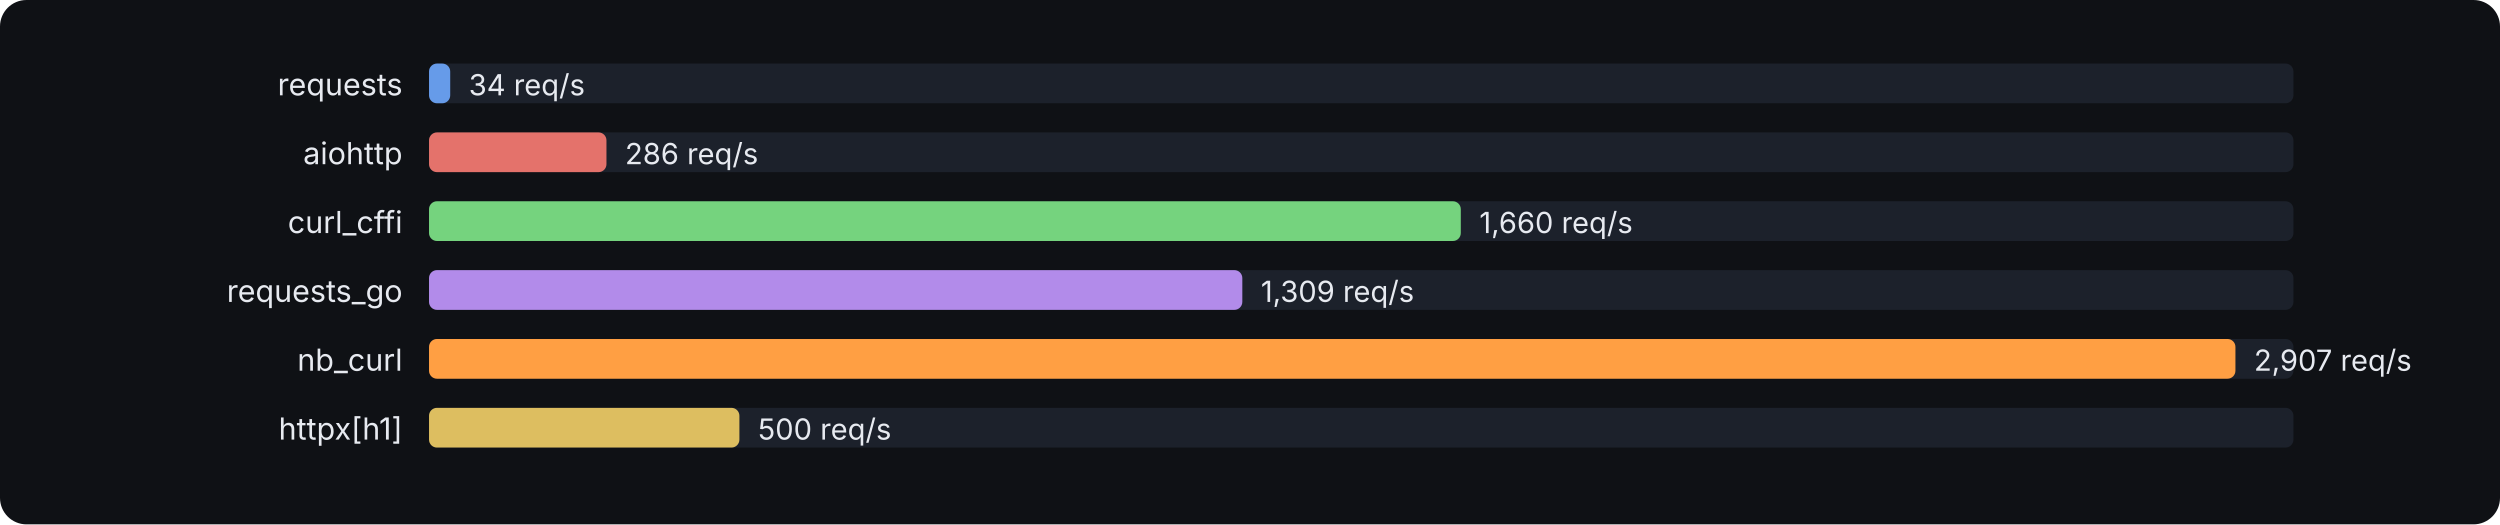
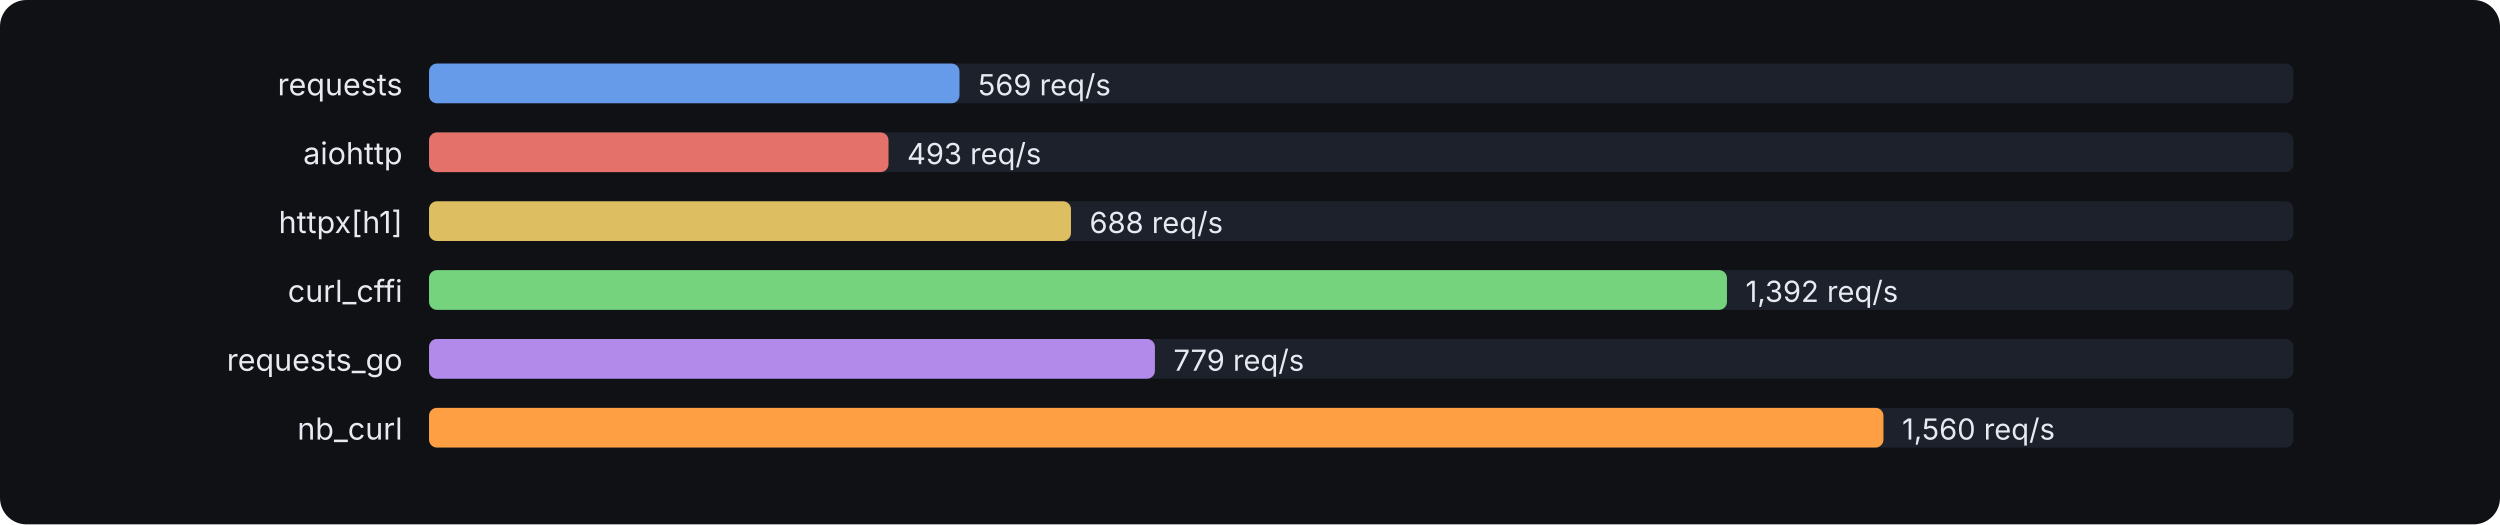
<svg xmlns="http://www.w3.org/2000/svg" viewBox="-12 -12 944 198" width="944" height="198" role="img" font-family="-apple-system, BlinkMacSystemFont, 'Segoe UI', 'PingFang SC', 'Microsoft YaHei', sans-serif">
  <rect x="-12" y="-12" width="944" height="198" fill="#0f1115" rx="10" />
  <text x="140" y="24" fill="#e7eaf0" font-size="11.5" text-anchor="end">requests</text>
  <rect x="150" y="12" width="704" height="15" fill="#1c212b" rx="3" />
-   <rect x="150" y="12" width="8.0" height="15" fill="#6ea8fe" rx="3" opacity="0.9" />
-   <text x="165.0" y="24" fill="#e7eaf0" font-size="11">34 req/s</text>
+   <rect x="150" y="12" width="200.3" height="15" fill="#6ea8fe" rx="3" opacity="0.9" />
+   <text x="357.3" y="24" fill="#e7eaf0" font-size="11">569 req/s</text>
  <text x="140" y="50" fill="#e7eaf0" font-size="11.5" text-anchor="end">aiohttp</text>
  <rect x="150" y="38" width="704" height="15" fill="#1c212b" rx="3" />
-   <rect x="150" y="38" width="67.0" height="15" fill="#f97b72" rx="3" opacity="0.9" />
-   <text x="224.0" y="50" fill="#e7eaf0" font-size="11">286 req/s</text>
-   <text x="140" y="76" fill="#e7eaf0" font-size="11.5" text-anchor="end">curl_cffi</text>
+   <rect x="150" y="38" width="173.5" height="15" fill="#f97b72" rx="3" opacity="0.9" />
+   <text x="330.5" y="50" fill="#e7eaf0" font-size="11">493 req/s</text>
+   <text x="140" y="76" fill="#e7eaf0" font-size="11.5" text-anchor="end">httpx[h1]</text>
  <rect x="150" y="64" width="704" height="15" fill="#1c212b" rx="3" />
-   <rect x="150" y="64" width="389.6" height="15" fill="#7ee787" rx="3" opacity="0.9" />
-   <text x="546.6" y="76" fill="#e7eaf0" font-size="11">1,660 req/s</text>
-   <text x="140" y="102" fill="#e7eaf0" font-size="11.5" text-anchor="end">requests_go</text>
+   <rect x="150" y="64" width="242.4" height="15" fill="#f2cf66" rx="3" opacity="0.9" />
+   <text x="399.4" y="76" fill="#e7eaf0" font-size="11">688 req/s</text>
+   <text x="140" y="102" fill="#e7eaf0" font-size="11.5" text-anchor="end">curl_cffi</text>
  <rect x="150" y="90" width="704" height="15" fill="#1c212b" rx="3" />
-   <rect x="150" y="90" width="307.1" height="15" fill="#c297ff" rx="3" opacity="0.9" />
-   <text x="464.1" y="102" fill="#e7eaf0" font-size="11">1,309 req/s</text>
-   <text x="140" y="128" fill="#e7eaf0" font-size="11.5" text-anchor="end">nb_curl</text>
+   <rect x="150" y="90" width="490.1" height="15" fill="#7ee787" rx="3" opacity="0.9" />
+   <text x="647.1" y="102" fill="#e7eaf0" font-size="11">1,392 req/s</text>
+   <text x="140" y="128" fill="#e7eaf0" font-size="11.5" text-anchor="end">requests_go</text>
  <rect x="150" y="116" width="704" height="15" fill="#1c212b" rx="3" />
-   <rect x="150" y="116" width="682.1" height="15" fill="#ff9f43" rx="3" opacity="1" />
-   <text x="839.1" y="128" fill="#e7eaf0" font-size="11">2,907 req/s</text>
-   <text x="140" y="154" fill="#e7eaf0" font-size="11.5" text-anchor="end">httpx[h1]</text>
+   <rect x="150" y="116" width="274.1" height="15" fill="#c297ff" rx="3" opacity="0.9" />
+   <text x="431.1" y="128" fill="#e7eaf0" font-size="11">779 req/s</text>
+   <text x="140" y="154" fill="#e7eaf0" font-size="11.5" text-anchor="end">nb_curl</text>
  <rect x="150" y="142" width="704" height="15" fill="#1c212b" rx="3" />
-   <rect x="150" y="142" width="117.2" height="15" fill="#f2cf66" rx="3" opacity="0.9" />
-   <text x="274.2" y="154" fill="#e7eaf0" font-size="11">500 req/s</text>
+   <rect x="150" y="142" width="549.2" height="15" fill="#ff9f43" rx="3" opacity="1" />
+   <text x="706.2" y="154" fill="#e7eaf0" font-size="11">1,560 req/s</text>
</svg>
